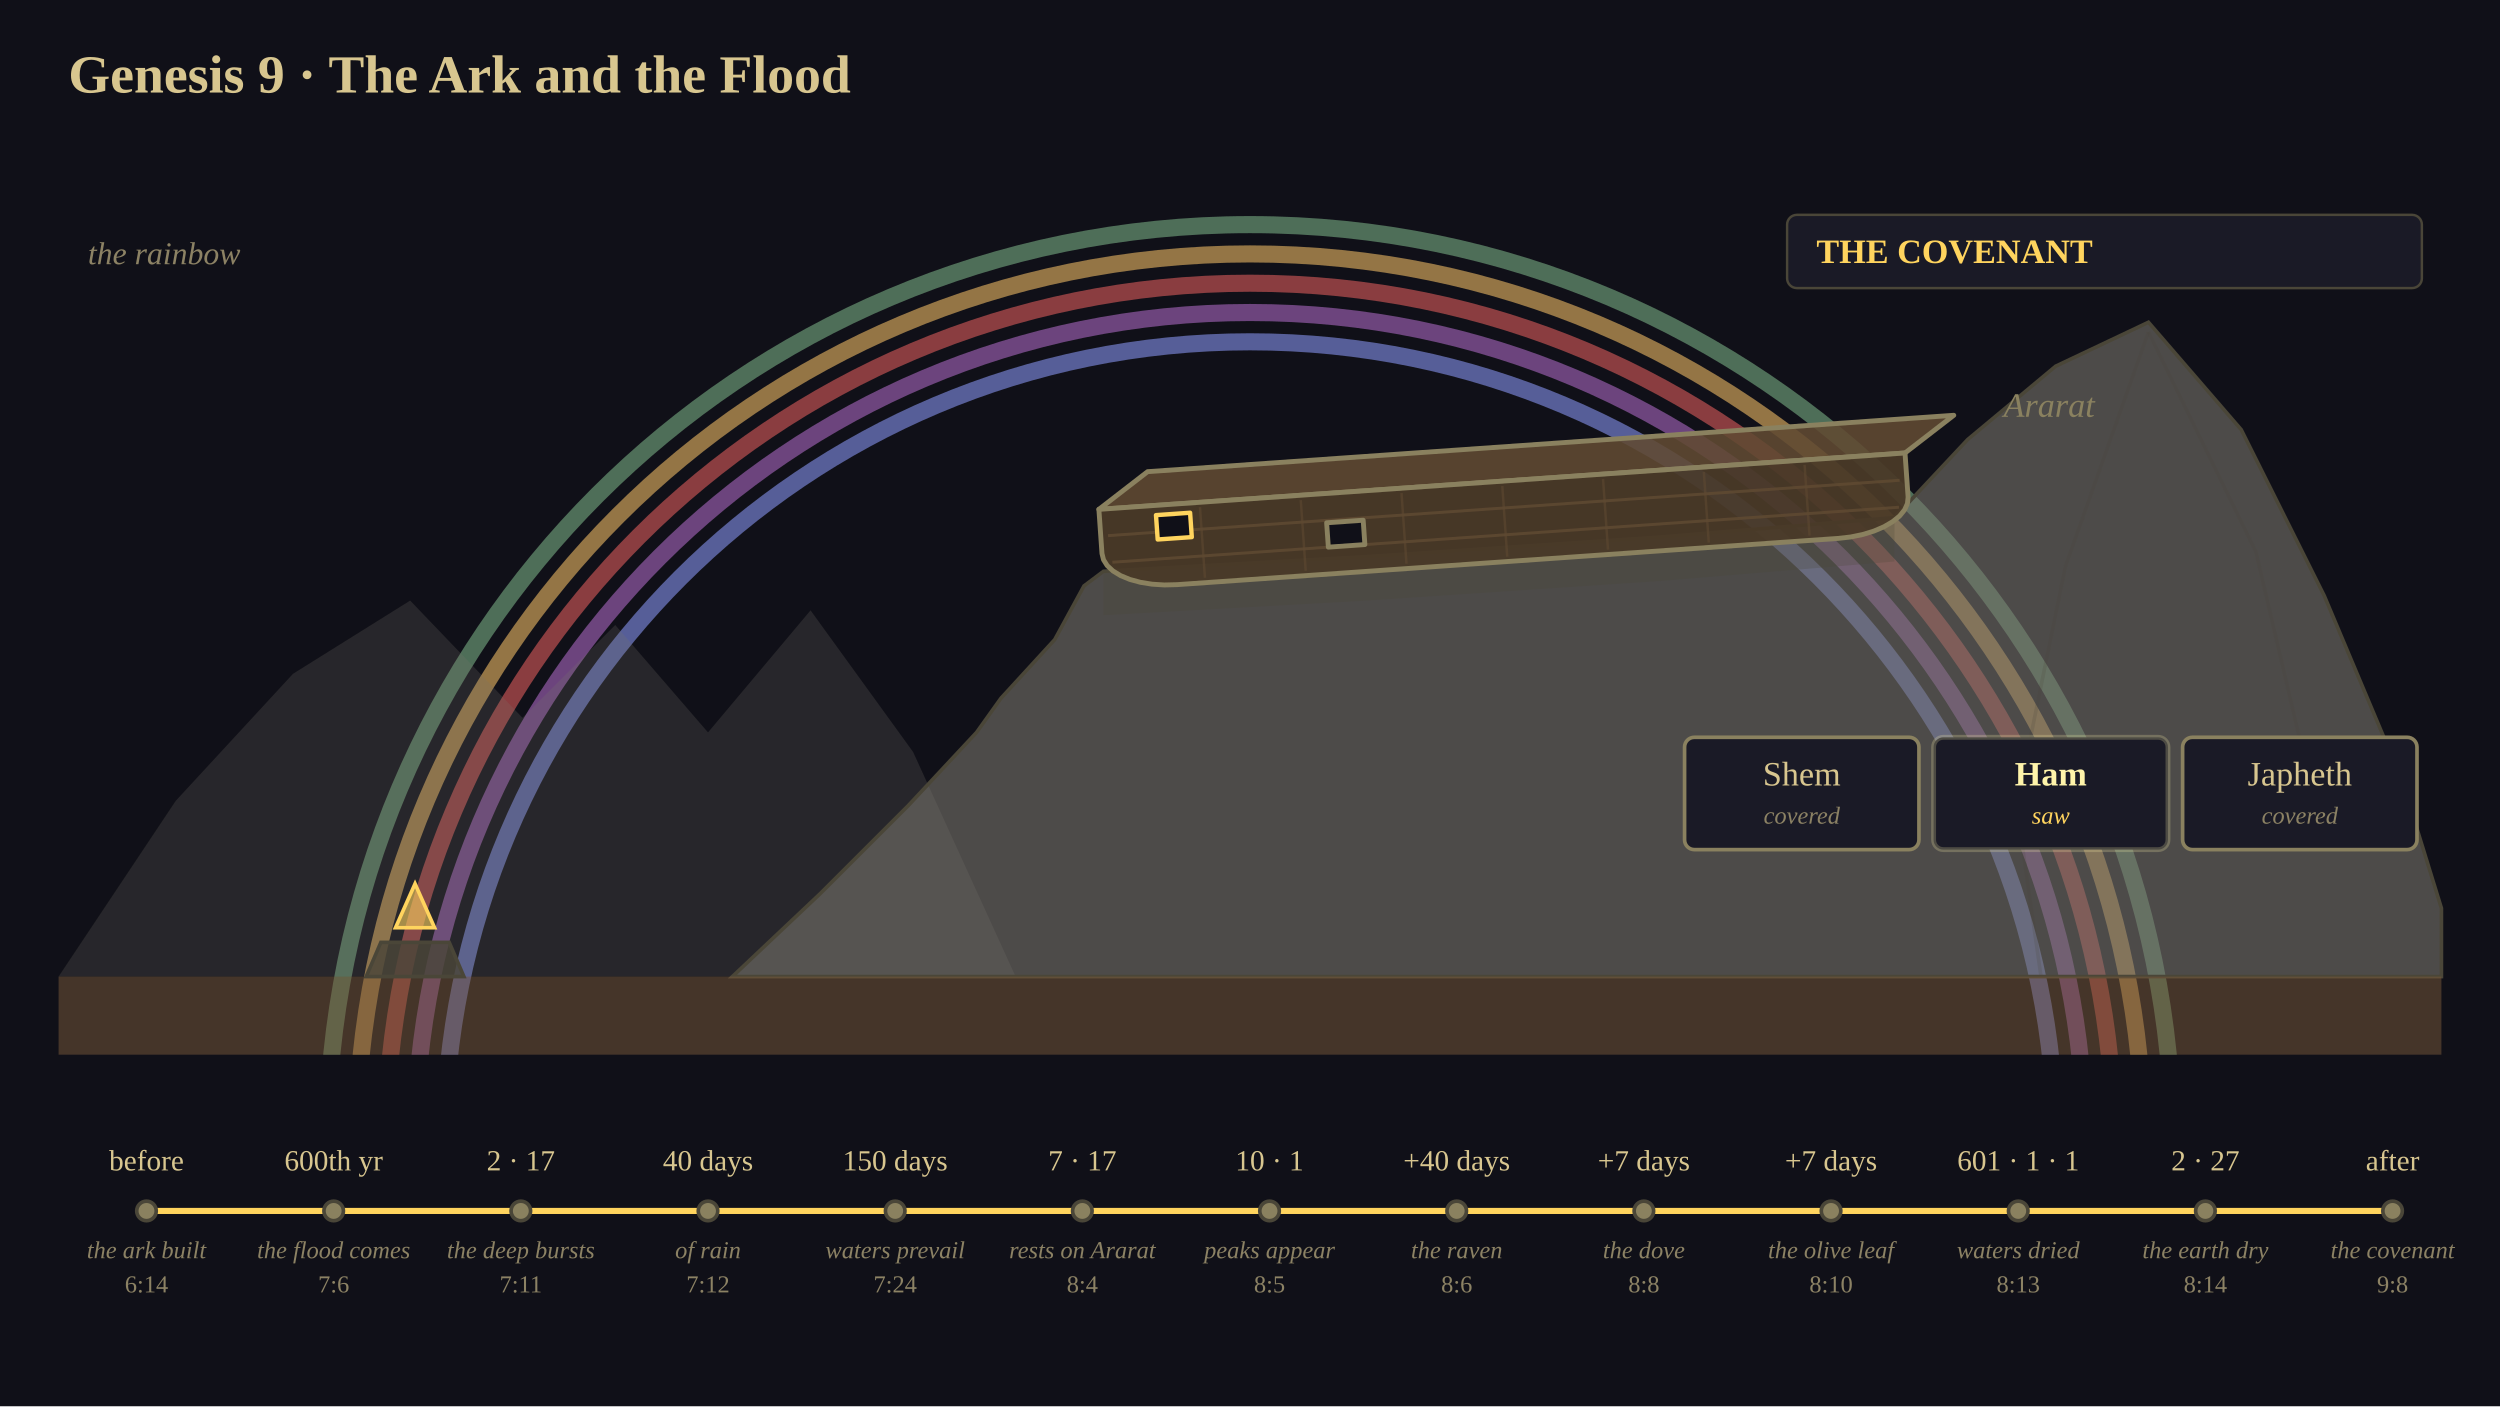
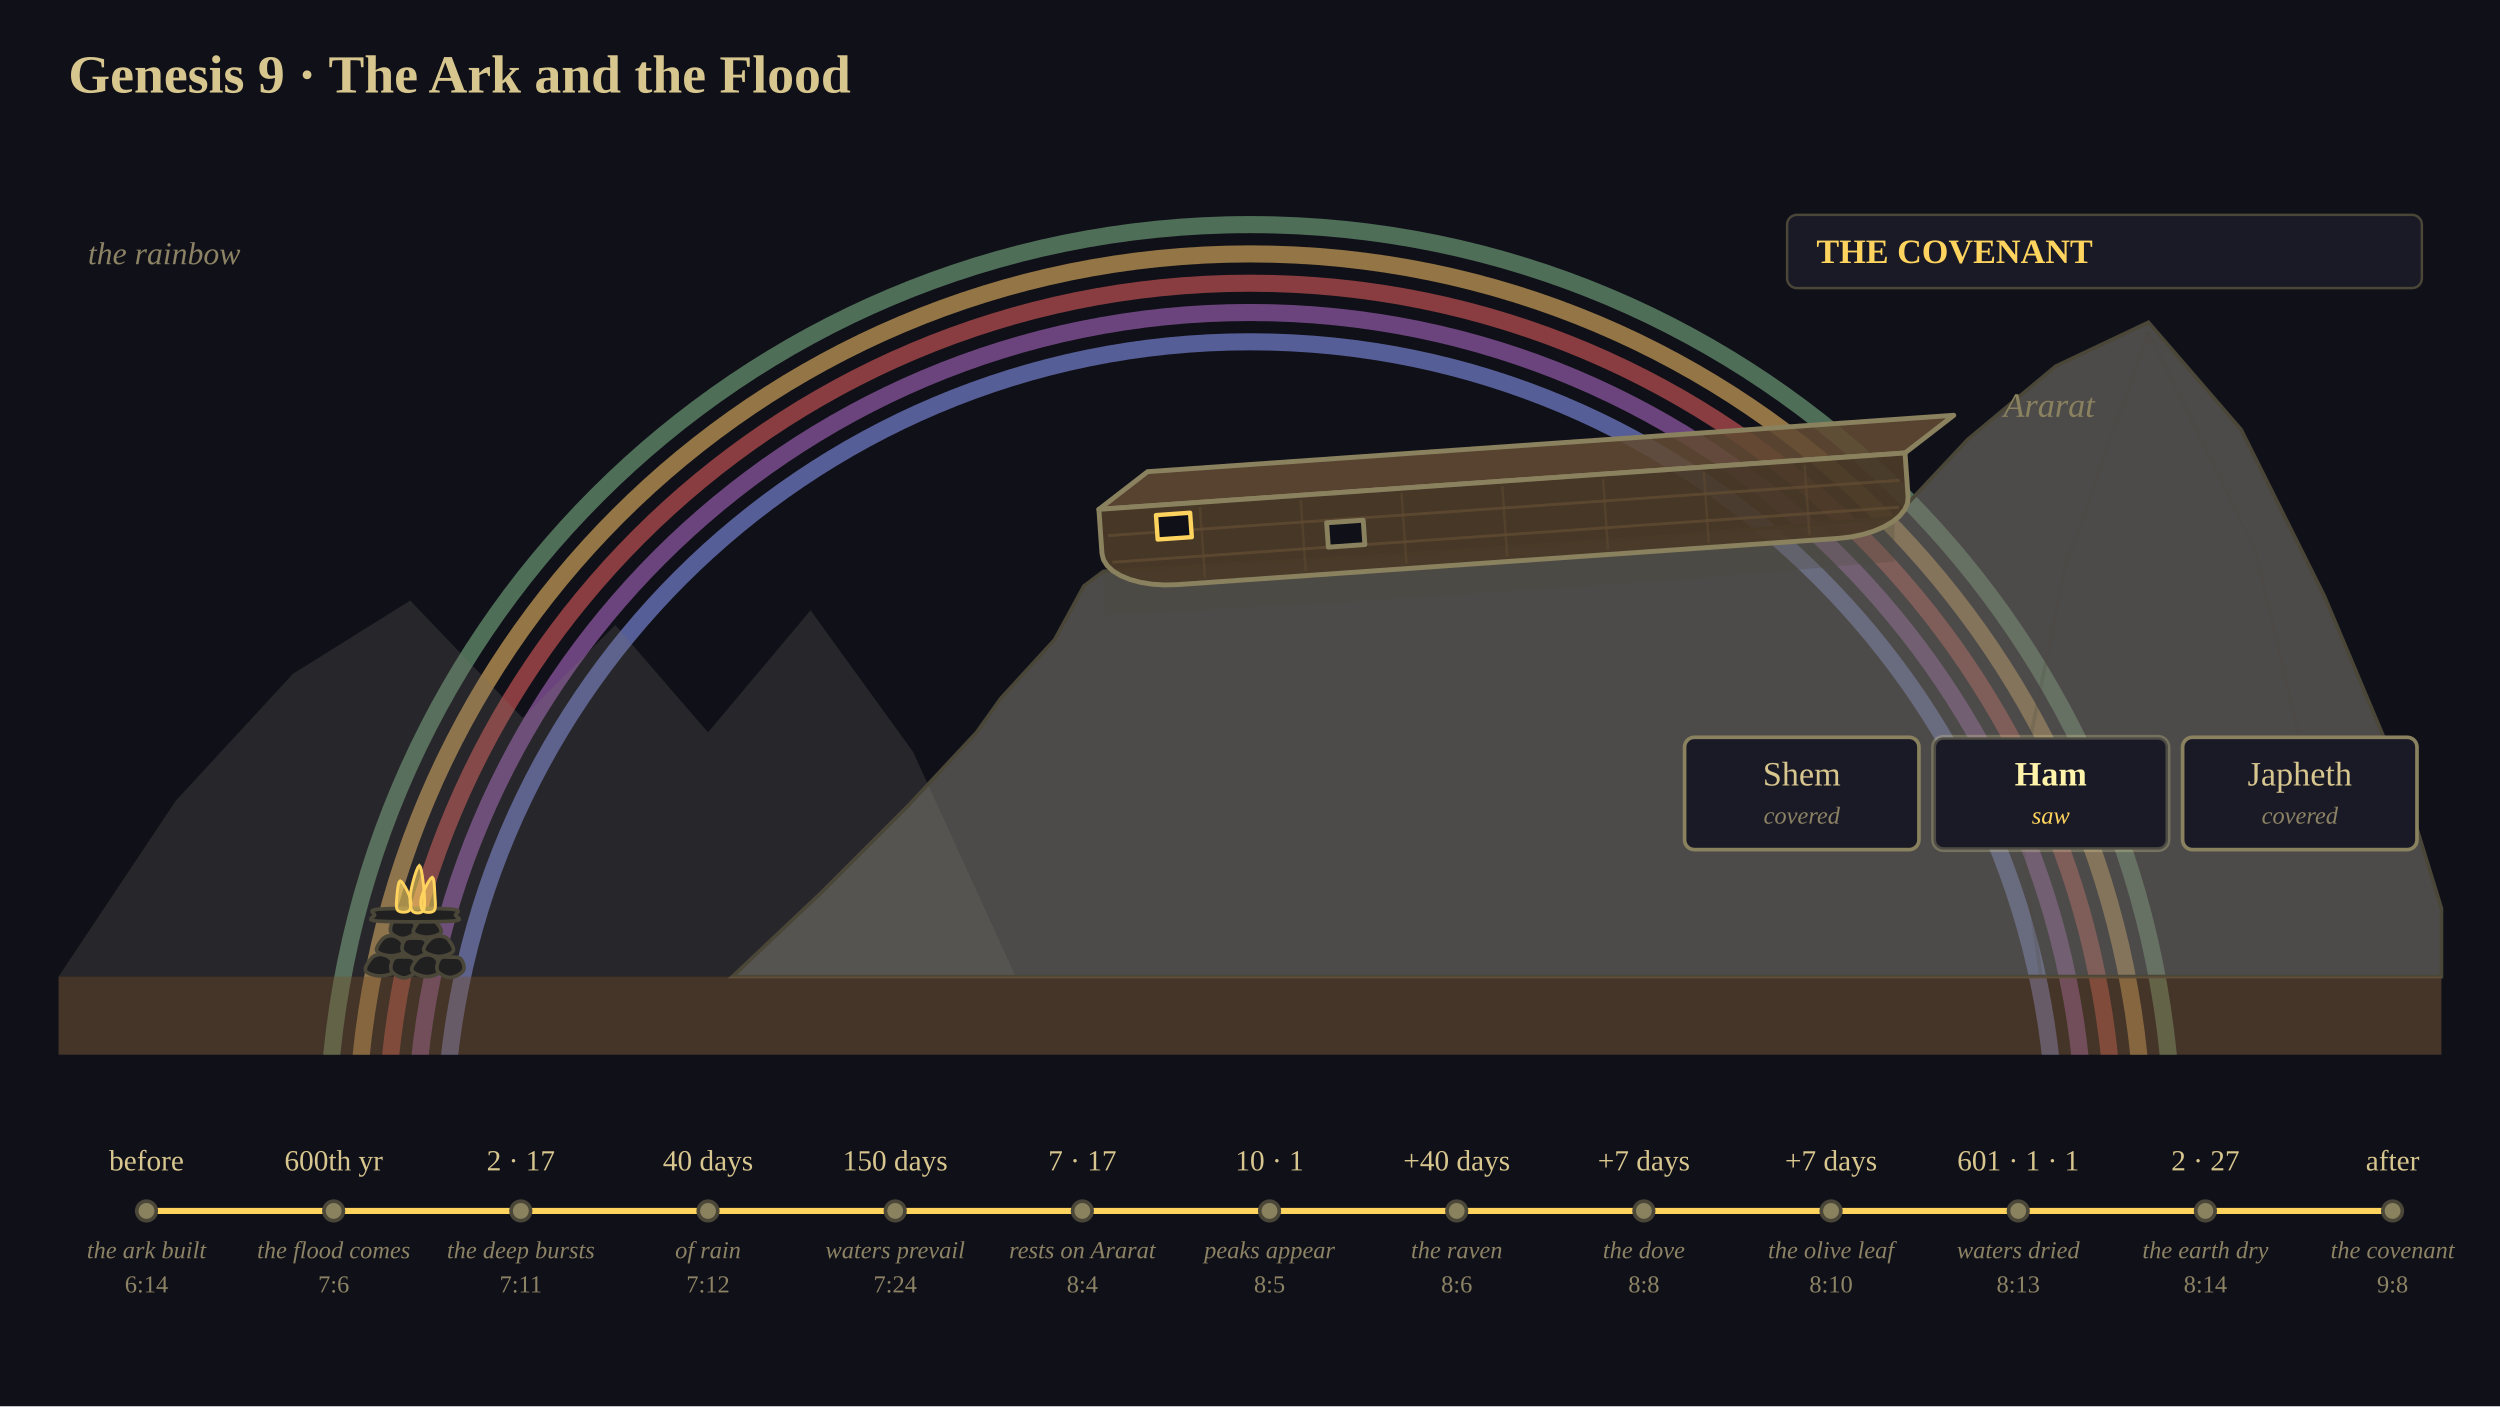
<svg xmlns="http://www.w3.org/2000/svg" viewBox="0 0 1024 576" width="1024" height="576" font-family="Georgia, 'Times New Roman', serif">
  <defs>
    <clipPath id="clip1">
      <rect x="0" y="0" width="976" height="350" />
    </clipPath>
  </defs>
  <rect x="0" y="0" width="1024" height="576" fill="rgb(16,16,24)" />
  <text x="28" y="24" font-size="22" text-anchor="start" dominant-baseline="text-before-edge" fill="rgb(216,198,143)" font-family="Georgia, 'Times New Roman', serif" font-weight="bold">Genesis 9 · The Ark and the Flood</text>
  <g clip-path="url(#clip1)" transform="translate(24,82)">
    <path d="M158,388 A330,330 0 0 1 818,388" fill="none" stroke="rgb(122,134,216)" stroke-width="7" stroke-opacity="0.667" />
    <path d="M146,388 A342,342 0 0 1 830,388" fill="none" stroke="rgb(154,95,176)" stroke-width="7" stroke-opacity="0.667" />
    <path d="M134,388 A354,354 0 0 1 842,388" fill="none" stroke="rgb(200,85,85)" stroke-width="7" stroke-opacity="0.667" />
    <path d="M122,388 A366,366 0 0 1 854,388" fill="none" stroke="rgb(214,168,92)" stroke-width="7" stroke-opacity="0.667" />
    <path d="M110,388 A378,378 0 0 1 866,388" fill="none" stroke="rgb(110,158,120)" stroke-width="7" stroke-opacity="0.667" />
  </g>
  <text x="36" y="100" font-size="13" text-anchor="start" dominant-baseline="text-before-edge" fill="rgb(140,130,100)" font-family="Georgia, 'Times New Roman', serif" font-style="italic">the rainbow</text>
  <polygon points="24,400 72,328 120,276 168,246 214,294 252,256 290,300 332,250 374,308 416,400" fill="rgb(120,116,108)" fill-opacity="0.227" />
  <polygon points="300,400 336,366 372,330 400,300 410,286 432,262 444,240 452,234 560,228 680,220 776,212 806,180 842,150 880,132 918,176 952,244 984,320 1000,372 1000,400" fill="rgb(120,116,108)" fill-opacity="0.588" stroke="rgb(74,70,56)" stroke-width="1.5" />
  <polygon points="452,234 560,228 680,220 776,212 776,230 680,238 560,246 452,252" fill="rgb(74,70,56)" fill-opacity="0.243" />
  <polyline points="880,136 846,232 826,330 836,400" stroke-linejoin="round" fill="none" stroke="rgb(74,70,56)" stroke-width="1.5" stroke-opacity="0.180" />
  <polyline points="880,136 924,226 946,320" stroke-linejoin="round" fill="none" stroke="rgb(74,70,56)" stroke-width="1.5" stroke-opacity="0.180" />
  <rect x="24" y="400" width="976" height="32" fill="rgb(120,88,58)" fill-opacity="0.510" />
  <text x="858" y="166" font-size="14" text-anchor="end" dominant-baseline="central" fill="rgb(138,129,95)" font-family="Georgia, 'Times New Roman', serif" font-style="italic">Ararat</text>
  <polygon points="450.1,208.63 780.29,185.54 800.27,170.1 470.07,193.19" stroke-linejoin="round" fill="rgb(96,74,50)" fill-opacity="0.882" stroke="rgb(138,129,95)" stroke-width="2" />
  <polygon points="450.1,208.63 780.29,185.54 781.56,203.64 781.56,203.64 781.29,206.25 780.12,208.83 778.1,211.33 775.27,213.65 771.74,215.73 767.6,217.51 762.98,218.93 758.02,219.95 752.88,220.53 482.12,239.47 476.94,239.6 471.89,239.28 467.12,238.52 462.78,237.34 458.99,235.77 455.87,233.86 453.51,231.67 452,229.27 451.37,226.73" stroke-linejoin="round" fill="rgb(74,58,40)" fill-opacity="0.941" stroke="rgb(138,129,95)" stroke-width="2" />
  <line x1="453.86" y1="219.39" x2="778.07" y2="196.72" stroke="rgb(96,74,50)" stroke-width="1.2" stroke-opacity="0.824" />
  <line x1="455.64" y1="230.29" x2="777.82" y2="207.76" stroke="rgb(96,74,50)" stroke-width="1.2" stroke-opacity="0.824" />
  <line x1="491.51" y1="207.73" x2="493.54" y2="236.66" stroke="rgb(96,74,50)" stroke-width="1" stroke-opacity="0.549" />
  <line x1="532.79" y1="204.85" x2="534.81" y2="233.78" stroke="rgb(96,74,50)" stroke-width="1" stroke-opacity="0.549" />
  <line x1="574.06" y1="201.96" x2="576.09" y2="230.89" stroke="rgb(96,74,50)" stroke-width="1" stroke-opacity="0.549" />
  <line x1="615.34" y1="199.08" x2="617.36" y2="228" stroke="rgb(96,74,50)" stroke-width="1" stroke-opacity="0.549" />
  <line x1="656.61" y1="196.19" x2="658.63" y2="225.12" stroke="rgb(96,74,50)" stroke-width="1" stroke-opacity="0.549" />
  <line x1="697.89" y1="193.3" x2="699.91" y2="222.23" stroke="rgb(96,74,50)" stroke-width="1" stroke-opacity="0.549" />
  <line x1="739.16" y1="190.42" x2="741.18" y2="219.35" stroke="rgb(96,74,50)" stroke-width="1" stroke-opacity="0.549" />
  <polygon points="543.39,214.13 558.36,213.08 559.05,223.06 544.09,224.11" stroke-linejoin="round" fill="rgb(16,16,24)" stroke="rgb(138,129,95)" stroke-width="2" />
  <polygon points="473.49,211 487.46,210.02 488.16,220 474.19,220.97" stroke-linejoin="round" fill="rgb(16,16,24)" stroke="rgb(255,212,94)" stroke-width="1.8" />
-   <polygon points="150,400 190,400 184,386 156,386" fill="rgb(74,70,56)" fill-opacity="0.824" stroke="rgb(74,70,56)" stroke-width="1.5" />
-   <polygon points="170,362 178,380 162,380" fill="rgb(255,212,94)" fill-opacity="0.588" stroke="rgb(255,212,94)" stroke-width="1.5" />
+   <polygon points="149.74,397.65 149.62,396.93 149.84,396.04 150.3,395.06 150.89,394.09 151.52,393.21 152.1,392.52 152.64,392.01 153.24,391.6 153.89,391.29 154.55,391.08 155.22,390.95 155.88,390.91 156.54,390.96 157.24,391.11 157.94,391.34 158.62,391.67 159.26,392.09 159.83,392.59 160.43,393.26 161.08,394.1 161.69,395.04 162.16,395.98 162.39,396.84 162.26,397.54 161.71,398.12 160.78,398.64 159.61,399.09 158.32,399.44 157.03,399.67 155.88,399.75 154.74,399.69 153.5,399.49 152.26,399.16 151.15,398.74 150.27,398.23" fill="rgb(33,32,33)" stroke="rgb(74,70,56)" stroke-width="1.5" />
+   <polygon points="160.31,397.56 160.09,396.8 160.07,395.91 160.23,394.96 160.51,394.05 160.88,393.25 161.29,392.66 161.8,392.28 162.43,392.06 163.16,391.96 163.92,391.94 164.68,391.95 165.4,391.97 166.1,391.96 166.85,391.96 167.59,392 168.29,392.11 168.91,392.34 169.42,392.72 169.85,393.32 170.26,394.11 170.58,395.02 170.78,395.96 170.8,396.84 170.59,397.59 170.09,398.27 169.33,398.94 168.38,399.57 167.35,400.09 166.33,400.44 165.4,400.56 164.47,400.43 163.47,400.08 162.47,399.55 161.55,398.92 160.81,398.24" fill="rgb(33,32,33)" stroke="rgb(74,70,56)" stroke-width="1.5" />
+   <polygon points="168.73,397.58 168.61,396.87 168.82,396 169.28,395.07 169.87,394.15 170.5,393.32 171.07,392.66 171.63,392.17 172.25,391.79 172.91,391.49 173.6,391.28 174.27,391.15 174.91,391.1 175.54,391.1 176.18,391.17 176.81,391.31 177.42,391.56 177.99,391.91 178.5,392.39 179.05,393.07 179.65,393.95 180.21,394.95 180.65,395.97 180.85,396.9 180.74,397.65 180.24,398.27 179.41,398.84 178.35,399.32 177.18,399.7 176,399.95 174.91,400.03 173.8,399.93 172.56,399.66 171.31,399.26 170.17,398.76 169.27,398.19" fill="rgb(33,32,33)" stroke="rgb(74,70,56)" stroke-width="1.5" />
+   <polygon points="179.18,397.66 178.96,396.9 178.96,395.98 179.13,394.99 179.44,394.03 179.83,393.2 180.26,392.59 180.78,392.23 181.42,392.03 182.14,391.96 182.91,391.97 183.69,392.02 184.43,392.05 185.18,392.06 185.98,392.05 186.79,392.09 187.55,392.2 188.22,392.42 188.76,392.79 189.19,393.37 189.58,394.15 189.88,395.04 190.05,395.96 190.03,396.83 189.79,397.56 189.27,398.21 188.48,398.85 187.5,399.44 186.45,399.93 185.39,400.26 184.43,400.39 183.47,400.29 182.44,399.98 181.4,399.52 180.46,398.95 179.69,398.31" fill="rgb(33,32,33)" stroke="rgb(74,70,56)" stroke-width="1.5" />
+   <polygon points="154.34,389.54 154.23,388.87 154.44,388.03 154.87,387.12 155.44,386.21 156.04,385.4 156.58,384.75 157.1,384.28 157.67,383.9 158.28,383.61 158.92,383.4 159.55,383.29 160.18,383.25 160.81,383.3 161.47,383.43 162.13,383.65 162.78,383.96 163.39,384.35 163.93,384.82 164.5,385.44 165.12,386.23 165.7,387.1 166.15,387.98 166.36,388.78 166.24,389.44 165.71,389.98 164.83,390.47 163.72,390.88 162.49,391.21 161.27,391.42 160.18,391.5 159.1,391.44 157.92,391.25 156.74,390.95 155.68,390.55 154.85,390.08" fill="rgb(33,32,33)" stroke="rgb(74,70,56)" stroke-width="1.5" />
+   <polygon points="164.92,389.46 164.69,388.76 164.68,387.93 164.83,387.05 165.12,386.21 165.49,385.47 165.9,384.91 166.4,384.57 167.04,384.36 167.76,384.27 168.52,384.24 169.29,384.26 170,384.28 170.71,384.27 171.45,384.27 172.19,384.3 172.9,384.41 173.52,384.62 174.02,384.97 174.46,385.53 174.86,386.26 175.18,387.11 175.38,387.98 175.4,388.8 175.19,389.5 174.7,390.12 173.93,390.75 172.99,391.33 171.96,391.81 170.93,392.14 170,392.26 169.08,392.13 168.07,391.8 167.07,391.32 166.16,390.73 165.41,390.1" fill="rgb(33,32,33)" stroke="rgb(74,70,56)" stroke-width="1.5" />
+   <polygon points="173.64,389.47 173.52,388.81 173.74,388 174.19,387.13 174.78,386.27 175.41,385.49 175.99,384.88 176.54,384.43 177.16,384.07 177.83,383.79 178.51,383.6 179.18,383.48 179.82,383.42 180.45,383.43 181.09,383.49 181.72,383.63 182.33,383.85 182.9,384.18 183.42,384.63 183.96,385.26 184.56,386.09 185.13,387.02 185.56,387.97 185.77,388.84 185.66,389.54 185.16,390.12 184.32,390.65 183.27,391.1 182.09,391.45 180.91,391.68 179.82,391.76 178.71,391.67 177.47,391.42 176.22,391.04 175.08,390.57 174.18,390.04" fill="rgb(33,32,33)" stroke="rgb(74,70,56)" stroke-width="1.5" />
+   <polygon points="160.11,381.88 159.91,381.18 159.9,380.32 160.07,379.4 160.36,378.52 160.73,377.75 161.14,377.18 161.63,376.84 162.24,376.66 162.92,376.59 163.65,376.6 164.39,376.65 165.09,376.68 165.8,376.68 166.56,376.68 167.32,376.71 168.05,376.81 168.68,377.02 169.19,377.36 169.6,377.9 169.97,378.62 170.25,379.45 170.41,380.31 170.4,381.11 170.17,381.79 169.67,382.39 168.92,382.99 168,383.54 167,383.99 166,384.3 165.09,384.42 164.18,384.32 163.2,384.04 162.22,383.61 161.32,383.08 160.6,382.49" fill="rgb(33,32,33)" stroke="rgb(74,70,56)" stroke-width="1.5" />
+   <polygon points="169.39,382.04 169.28,381.42 169.48,380.64 169.89,379.8 170.42,378.95 170.99,378.19 171.51,377.6 172,377.16 172.54,376.8 173.12,376.53 173.72,376.34 174.32,376.23 174.91,376.2 175.51,376.25 176.14,376.37 176.77,376.57 177.38,376.86 177.95,377.22 178.47,377.66 179.01,378.24 179.6,378.97 180.15,379.77 180.57,380.59 180.77,381.34 180.66,381.95 180.16,382.45 179.32,382.9 178.27,383.29 177.11,383.59 175.95,383.79 174.91,383.86 173.89,383.81 172.77,383.63 171.66,383.35 170.65,382.98 169.86,382.54" fill="rgb(33,32,33)" stroke="rgb(74,70,56)" stroke-width="1.5" />
+   <polygon points="154.65,377.28 158.4,377.45 163.79,377.56 170,377.59 176.21,377.56 181.6,377.45 185.35,377.28 187.3,377.02 188.06,376.65 188,376.21 187.49,375.74 186.89,375.26 186.58,374.83 186.77,374.39 187.21,373.92 187.58,373.45 187.51,373.01 186.68,372.64 184.74,372.37 181.1,372.2 175.94,372.1 170,372.06 164.06,372.1 158.9,372.2 155.26,372.37 153.32,372.64 152.49,373.01 152.42,373.45 152.79,373.92 153.23,374.39 153.42,374.83 153.11,375.26 152.51,375.74 152,376.21 151.94,376.65 152.7,377.02" fill="rgb(33,32,33)" stroke="rgb(74,70,56)" stroke-width="1.5" />
+   <polygon points="162.98,372.98 162.63,372.45 162.44,371.73 162.36,370.87 162.36,369.91 162.42,368.9 162.5,367.88 162.6,366.66 162.74,365.16 162.94,363.61 163.19,362.22 163.52,361.22 163.93,360.83 164.5,361.18 165.23,362.12 166.04,363.46 166.82,364.96 167.48,366.42 167.92,367.64 168.17,368.67 168.3,369.72 168.3,370.74 168.19,371.65 167.96,372.42 167.61,372.98 167.04,373.35 166.23,373.57 165.3,373.64 164.37,373.56 163.56,373.34" fill="rgb(255,212,94)" fill-opacity="0.588" stroke="rgb(255,212,94)" stroke-width="1.2" />
+   <polygon points="168.72,372.98 168.36,372.18 168.11,371.09 167.97,369.78 167.95,368.33 168.04,366.8 168.24,365.25 168.62,363.4 169.18,361.13 169.85,358.78 170.56,356.68 171.22,355.16 171.76,354.56 172.19,355.09 172.6,356.53 172.95,358.55 173.26,360.83 173.5,363.05 173.67,364.88 173.8,366.45 173.89,368.05 173.92,369.58 173.86,370.97 173.68,372.13 173.35,372.98 172.78,373.54 171.97,373.87 171.05,373.97 170.12,373.86 169.3,373.53" fill="rgb(255,212,94)" fill-opacity="0.588" stroke="rgb(255,212,94)" stroke-width="1.2" />
+   <polygon points="173.19,372.98 172.82,372.39 172.55,371.58 172.39,370.62 172.36,369.54 172.47,368.41 172.71,367.26 173.19,365.89 173.91,364.21 174.77,362.47 175.65,360.92 176.43,359.8 177.02,359.35 177.41,359.75 177.69,360.81 177.87,362.3 177.99,363.99 178.08,365.63 178.14,366.99 178.22,368.15 178.3,369.33 178.34,370.46 178.3,371.49 178.14,372.35 177.82,372.98 177.25,373.4 176.44,373.64 175.52,373.72 174.59,373.63 173.77,373.39" fill="rgb(255,212,94)" fill-opacity="0.588" stroke="rgb(255,212,94)" stroke-width="1.2" />
  <rect x="690" y="302" width="96" height="46" rx="4" fill="rgb(26,26,38)" stroke="rgb(138,129,95)" stroke-width="1.5" />
  <text x="738" y="317" font-size="14" text-anchor="middle" dominant-baseline="central" fill="rgb(216,198,143)" font-family="Georgia, 'Times New Roman', serif">Shem</text>
  <text x="738" y="334" font-size="10" text-anchor="middle" dominant-baseline="central" fill="rgb(140,130,100)" font-family="Georgia, 'Times New Roman', serif" font-style="italic">covered</text>
  <rect x="792" y="302" width="96" height="46" rx="4" fill="rgb(26,26,38)" />
  <rect x="792" y="302" width="96" height="46" rx="4" fill="none" stroke="rgb(255,244,170)" stroke-width="2" stroke-opacity="0.225">
    <animate attributeName="stroke-opacity" values="0.225;0.898;0.647;0.898" dur="0.8s" begin="0s" fill="freeze" calcMode="spline" keyTimes="0;0.35;0.7;1" keySplines="0.42 0 0.58 1;0.42 0 0.58 1;0.42 0 0.58 1" />
  </rect>
  <text x="840" y="317" font-size="14" text-anchor="middle" dominant-baseline="central" fill="rgb(255,244,170)" font-family="Georgia, 'Times New Roman', serif" font-weight="bold">Ham</text>
  <text x="840" y="334" font-size="10" text-anchor="middle" dominant-baseline="central" fill="rgb(255,212,94)" font-family="Georgia, 'Times New Roman', serif" font-style="italic">saw</text>
  <rect x="894" y="302" width="96" height="46" rx="4" fill="rgb(26,26,38)" stroke="rgb(138,129,95)" stroke-width="1.5" />
  <text x="942" y="317" font-size="14" text-anchor="middle" dominant-baseline="central" fill="rgb(216,198,143)" font-family="Georgia, 'Times New Roman', serif">Japheth</text>
  <text x="942" y="334" font-size="10" text-anchor="middle" dominant-baseline="central" fill="rgb(140,130,100)" font-family="Georgia, 'Times New Roman', serif" font-style="italic">covered</text>
  <rect x="732" y="88" width="260" height="30" rx="4" fill="rgb(26,26,38)" stroke="rgb(74,70,56)" stroke-width="1" />
  <text x="744" y="103" font-size="14" text-anchor="start" dominant-baseline="central" fill="rgb(255,212,94)" font-family="Georgia, 'Times New Roman', serif" font-weight="bold">THE COVENANT</text>
  <line x1="60" y1="496" x2="980" y2="496" stroke="rgb(74,70,56)" stroke-width="2" />
  <line x1="60" y1="496" x2="980" y2="496" stroke="rgb(255,212,94)" stroke-width="2.5" />
  <circle cx="60" cy="496" r="4" fill="rgb(138,129,95)" stroke="rgb(74,70,56)" stroke-width="1.5" />
  <text x="60" y="482" font-size="12" text-anchor="middle" dominant-baseline="text-after-edge" fill="rgb(216,198,143)" font-family="Georgia, 'Times New Roman', serif">before</text>
  <text x="60" y="512" font-size="10" text-anchor="middle" dominant-baseline="central" fill="rgb(140,130,100)" font-family="Georgia, 'Times New Roman', serif" font-style="italic">the ark built</text>
  <text x="60" y="526" font-size="10" text-anchor="middle" dominant-baseline="central" fill="rgb(140,130,100)" font-family="Georgia, 'Times New Roman', serif">6:14</text>
  <circle cx="136.67" cy="496" r="4" fill="rgb(138,129,95)" stroke="rgb(74,70,56)" stroke-width="1.5" />
  <text x="136.67" y="482" font-size="12" text-anchor="middle" dominant-baseline="text-after-edge" fill="rgb(216,198,143)" font-family="Georgia, 'Times New Roman', serif">600th yr</text>
  <text x="136.67" y="512" font-size="10" text-anchor="middle" dominant-baseline="central" fill="rgb(140,130,100)" font-family="Georgia, 'Times New Roman', serif" font-style="italic">the flood comes</text>
  <text x="136.67" y="526" font-size="10" text-anchor="middle" dominant-baseline="central" fill="rgb(140,130,100)" font-family="Georgia, 'Times New Roman', serif">7:6</text>
  <circle cx="213.33" cy="496" r="4" fill="rgb(138,129,95)" stroke="rgb(74,70,56)" stroke-width="1.5" />
  <text x="213.33" y="482" font-size="12" text-anchor="middle" dominant-baseline="text-after-edge" fill="rgb(216,198,143)" font-family="Georgia, 'Times New Roman', serif">2 · 17</text>
  <text x="213.33" y="512" font-size="10" text-anchor="middle" dominant-baseline="central" fill="rgb(140,130,100)" font-family="Georgia, 'Times New Roman', serif" font-style="italic">the deep bursts</text>
  <text x="213.33" y="526" font-size="10" text-anchor="middle" dominant-baseline="central" fill="rgb(140,130,100)" font-family="Georgia, 'Times New Roman', serif">7:11</text>
  <circle cx="290" cy="496" r="4" fill="rgb(138,129,95)" stroke="rgb(74,70,56)" stroke-width="1.5" />
  <text x="290" y="482" font-size="12" text-anchor="middle" dominant-baseline="text-after-edge" fill="rgb(216,198,143)" font-family="Georgia, 'Times New Roman', serif">40 days</text>
  <text x="290" y="512" font-size="10" text-anchor="middle" dominant-baseline="central" fill="rgb(140,130,100)" font-family="Georgia, 'Times New Roman', serif" font-style="italic">of rain</text>
  <text x="290" y="526" font-size="10" text-anchor="middle" dominant-baseline="central" fill="rgb(140,130,100)" font-family="Georgia, 'Times New Roman', serif">7:12</text>
  <circle cx="366.67" cy="496" r="4" fill="rgb(138,129,95)" stroke="rgb(74,70,56)" stroke-width="1.5" />
  <text x="366.67" y="482" font-size="12" text-anchor="middle" dominant-baseline="text-after-edge" fill="rgb(216,198,143)" font-family="Georgia, 'Times New Roman', serif">150 days</text>
  <text x="366.67" y="512" font-size="10" text-anchor="middle" dominant-baseline="central" fill="rgb(140,130,100)" font-family="Georgia, 'Times New Roman', serif" font-style="italic">waters prevail</text>
  <text x="366.67" y="526" font-size="10" text-anchor="middle" dominant-baseline="central" fill="rgb(140,130,100)" font-family="Georgia, 'Times New Roman', serif">7:24</text>
  <circle cx="443.33" cy="496" r="4" fill="rgb(138,129,95)" stroke="rgb(74,70,56)" stroke-width="1.5" />
  <text x="443.33" y="482" font-size="12" text-anchor="middle" dominant-baseline="text-after-edge" fill="rgb(216,198,143)" font-family="Georgia, 'Times New Roman', serif">7 · 17</text>
  <text x="443.33" y="512" font-size="10" text-anchor="middle" dominant-baseline="central" fill="rgb(140,130,100)" font-family="Georgia, 'Times New Roman', serif" font-style="italic">rests on Ararat</text>
  <text x="443.33" y="526" font-size="10" text-anchor="middle" dominant-baseline="central" fill="rgb(140,130,100)" font-family="Georgia, 'Times New Roman', serif">8:4</text>
  <circle cx="520" cy="496" r="4" fill="rgb(138,129,95)" stroke="rgb(74,70,56)" stroke-width="1.5" />
  <text x="520" y="482" font-size="12" text-anchor="middle" dominant-baseline="text-after-edge" fill="rgb(216,198,143)" font-family="Georgia, 'Times New Roman', serif">10 · 1</text>
  <text x="520" y="512" font-size="10" text-anchor="middle" dominant-baseline="central" fill="rgb(140,130,100)" font-family="Georgia, 'Times New Roman', serif" font-style="italic">peaks appear</text>
  <text x="520" y="526" font-size="10" text-anchor="middle" dominant-baseline="central" fill="rgb(140,130,100)" font-family="Georgia, 'Times New Roman', serif">8:5</text>
  <circle cx="596.67" cy="496" r="4" fill="rgb(138,129,95)" stroke="rgb(74,70,56)" stroke-width="1.5" />
  <text x="596.67" y="482" font-size="12" text-anchor="middle" dominant-baseline="text-after-edge" fill="rgb(216,198,143)" font-family="Georgia, 'Times New Roman', serif">+40 days</text>
  <text x="596.67" y="512" font-size="10" text-anchor="middle" dominant-baseline="central" fill="rgb(140,130,100)" font-family="Georgia, 'Times New Roman', serif" font-style="italic">the raven</text>
  <text x="596.67" y="526" font-size="10" text-anchor="middle" dominant-baseline="central" fill="rgb(140,130,100)" font-family="Georgia, 'Times New Roman', serif">8:6</text>
  <circle cx="673.33" cy="496" r="4" fill="rgb(138,129,95)" stroke="rgb(74,70,56)" stroke-width="1.5" />
  <text x="673.33" y="482" font-size="12" text-anchor="middle" dominant-baseline="text-after-edge" fill="rgb(216,198,143)" font-family="Georgia, 'Times New Roman', serif">+7 days</text>
  <text x="673.33" y="512" font-size="10" text-anchor="middle" dominant-baseline="central" fill="rgb(140,130,100)" font-family="Georgia, 'Times New Roman', serif" font-style="italic">the dove</text>
  <text x="673.33" y="526" font-size="10" text-anchor="middle" dominant-baseline="central" fill="rgb(140,130,100)" font-family="Georgia, 'Times New Roman', serif">8:8</text>
  <circle cx="750" cy="496" r="4" fill="rgb(138,129,95)" stroke="rgb(74,70,56)" stroke-width="1.5" />
  <text x="750" y="482" font-size="12" text-anchor="middle" dominant-baseline="text-after-edge" fill="rgb(216,198,143)" font-family="Georgia, 'Times New Roman', serif">+7 days</text>
  <text x="750" y="512" font-size="10" text-anchor="middle" dominant-baseline="central" fill="rgb(140,130,100)" font-family="Georgia, 'Times New Roman', serif" font-style="italic">the olive leaf</text>
  <text x="750" y="526" font-size="10" text-anchor="middle" dominant-baseline="central" fill="rgb(140,130,100)" font-family="Georgia, 'Times New Roman', serif">8:10</text>
  <circle cx="826.67" cy="496" r="4" fill="rgb(138,129,95)" stroke="rgb(74,70,56)" stroke-width="1.5" />
  <text x="826.67" y="482" font-size="12" text-anchor="middle" dominant-baseline="text-after-edge" fill="rgb(216,198,143)" font-family="Georgia, 'Times New Roman', serif">601 · 1 · 1</text>
  <text x="826.67" y="512" font-size="10" text-anchor="middle" dominant-baseline="central" fill="rgb(140,130,100)" font-family="Georgia, 'Times New Roman', serif" font-style="italic">waters dried</text>
  <text x="826.67" y="526" font-size="10" text-anchor="middle" dominant-baseline="central" fill="rgb(140,130,100)" font-family="Georgia, 'Times New Roman', serif">8:13</text>
  <circle cx="903.33" cy="496" r="4" fill="rgb(138,129,95)" stroke="rgb(74,70,56)" stroke-width="1.5" />
  <text x="903.33" y="482" font-size="12" text-anchor="middle" dominant-baseline="text-after-edge" fill="rgb(216,198,143)" font-family="Georgia, 'Times New Roman', serif">2 · 27</text>
  <text x="903.33" y="512" font-size="10" text-anchor="middle" dominant-baseline="central" fill="rgb(140,130,100)" font-family="Georgia, 'Times New Roman', serif" font-style="italic">the earth dry</text>
  <text x="903.33" y="526" font-size="10" text-anchor="middle" dominant-baseline="central" fill="rgb(140,130,100)" font-family="Georgia, 'Times New Roman', serif">8:14</text>
  <circle cx="980" cy="496" r="4" fill="rgb(138,129,95)" stroke="rgb(74,70,56)" stroke-width="1.5" />
  <text x="980" y="482" font-size="12" text-anchor="middle" dominant-baseline="text-after-edge" fill="rgb(216,198,143)" font-family="Georgia, 'Times New Roman', serif">after</text>
  <text x="980" y="512" font-size="10" text-anchor="middle" dominant-baseline="central" fill="rgb(140,130,100)" font-family="Georgia, 'Times New Roman', serif" font-style="italic">the covenant</text>
  <text x="980" y="526" font-size="10" text-anchor="middle" dominant-baseline="central" fill="rgb(140,130,100)" font-family="Georgia, 'Times New Roman', serif">9:8</text>
</svg>
